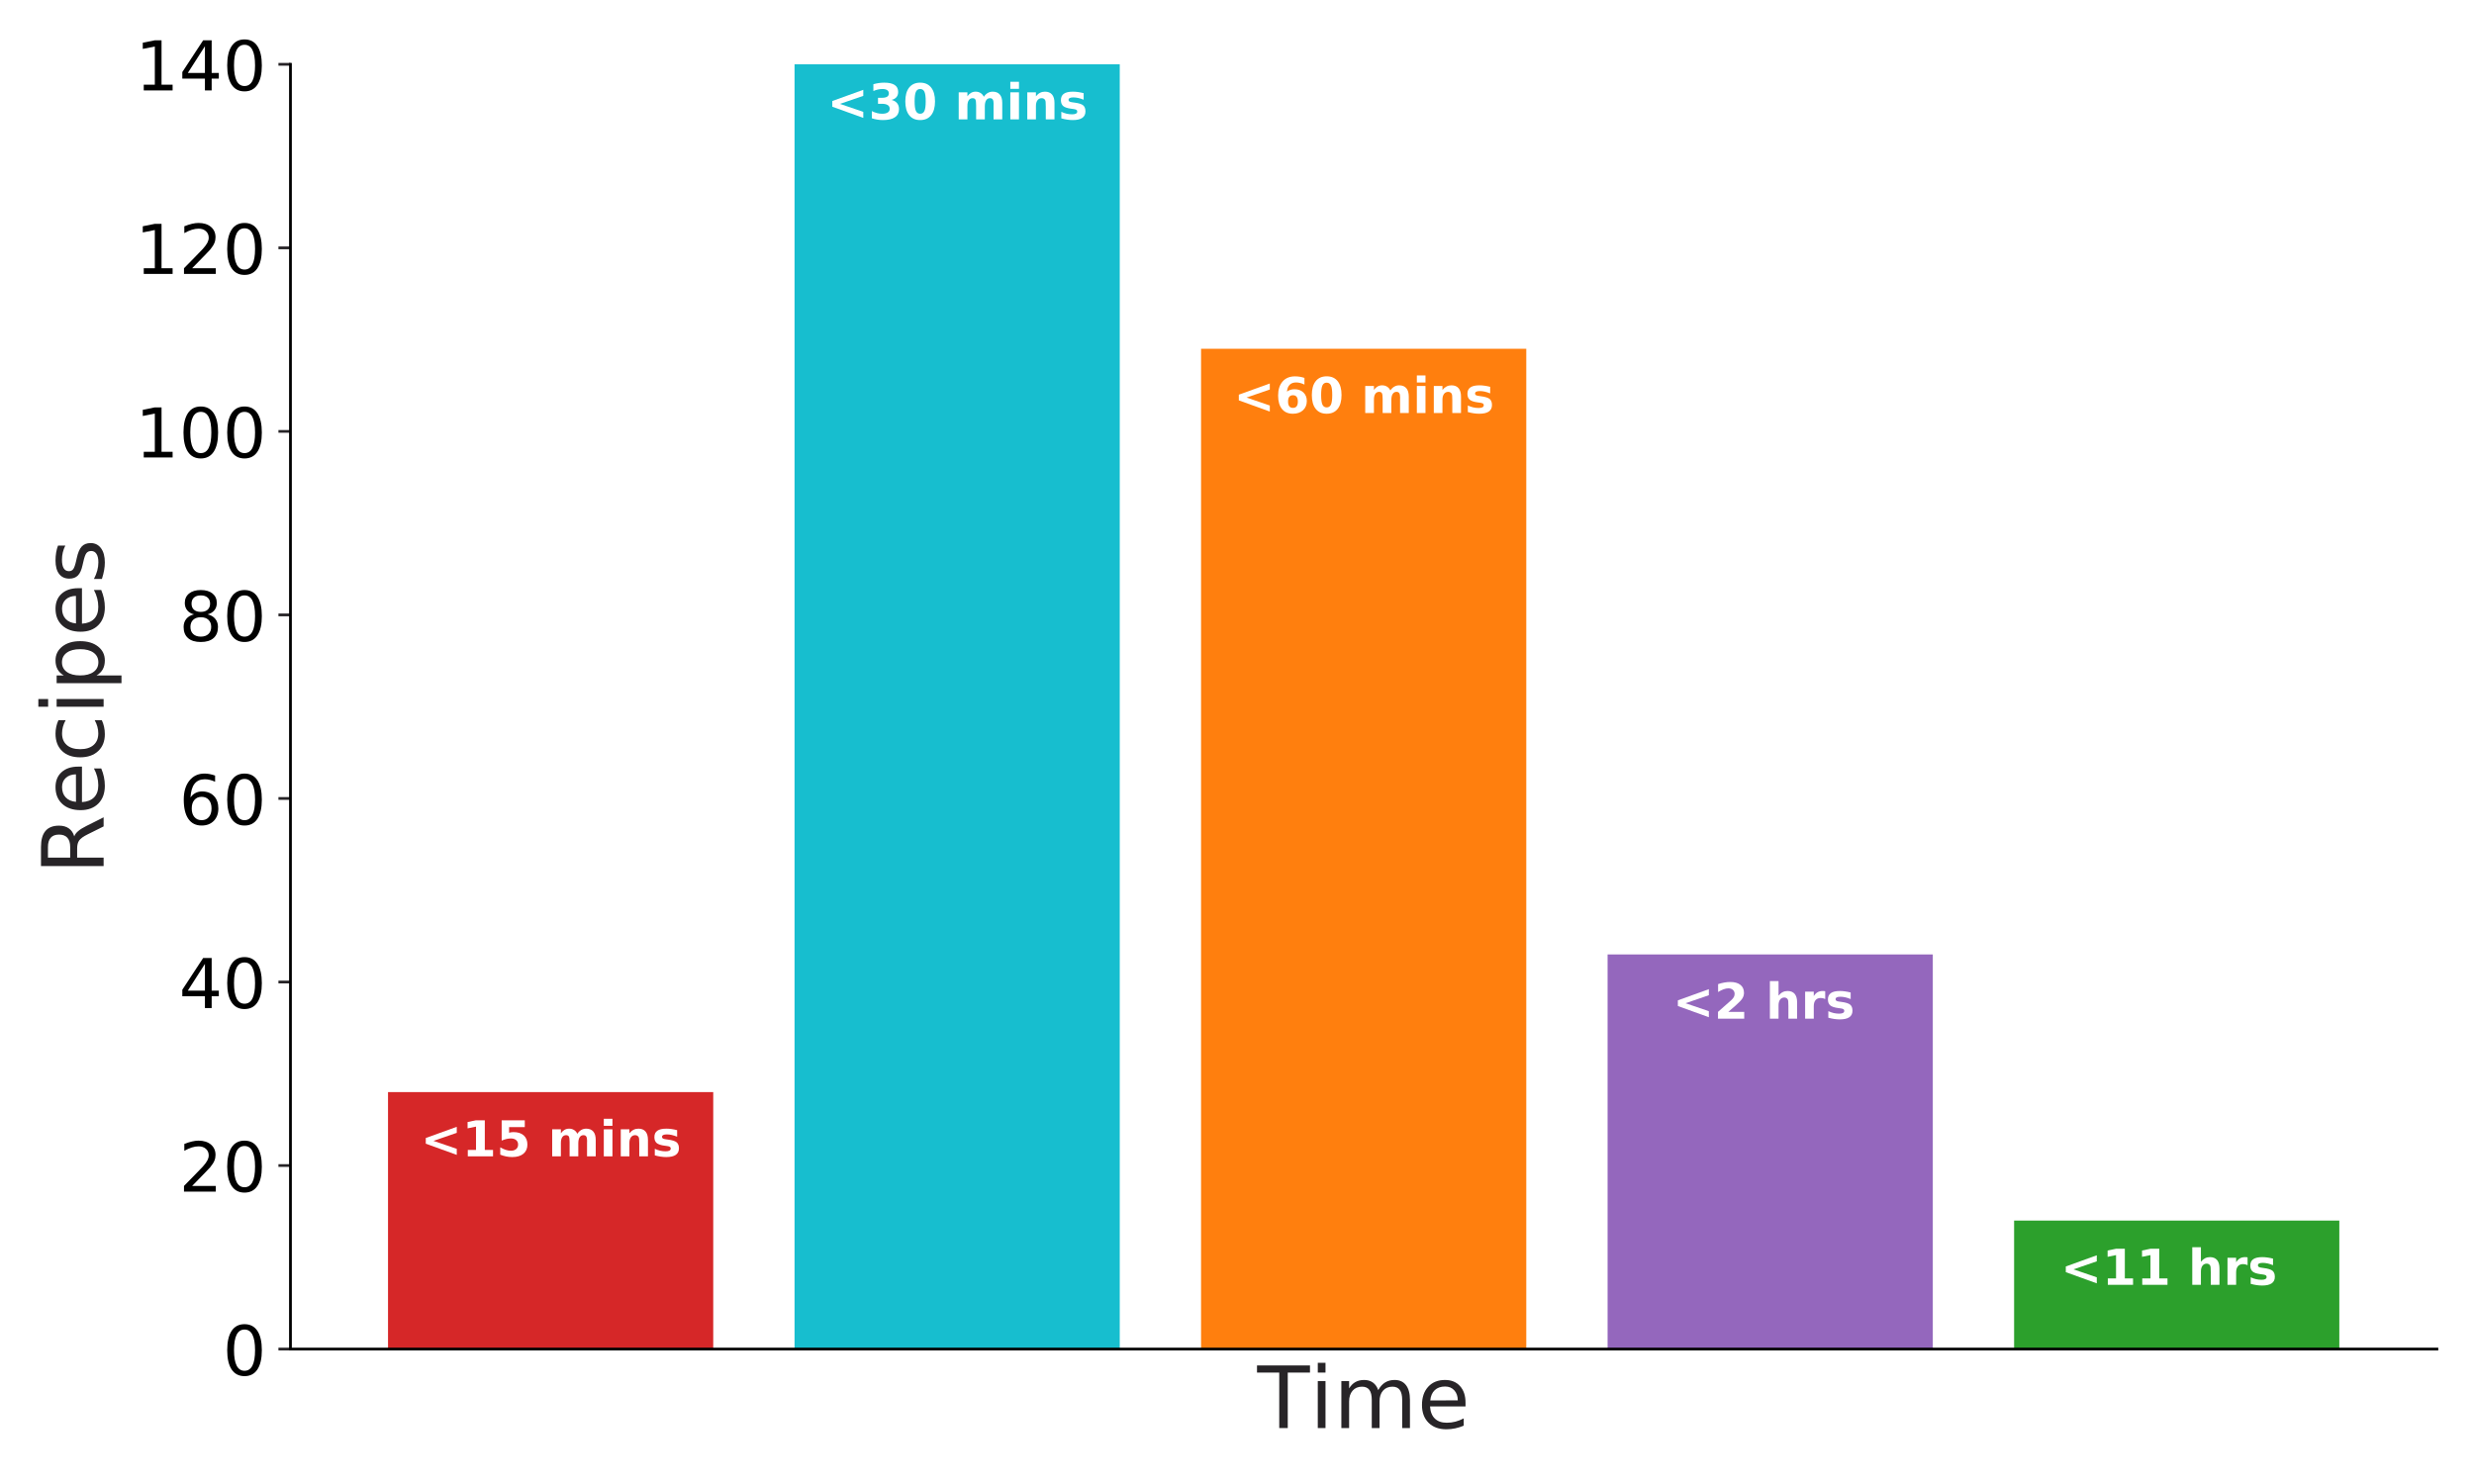
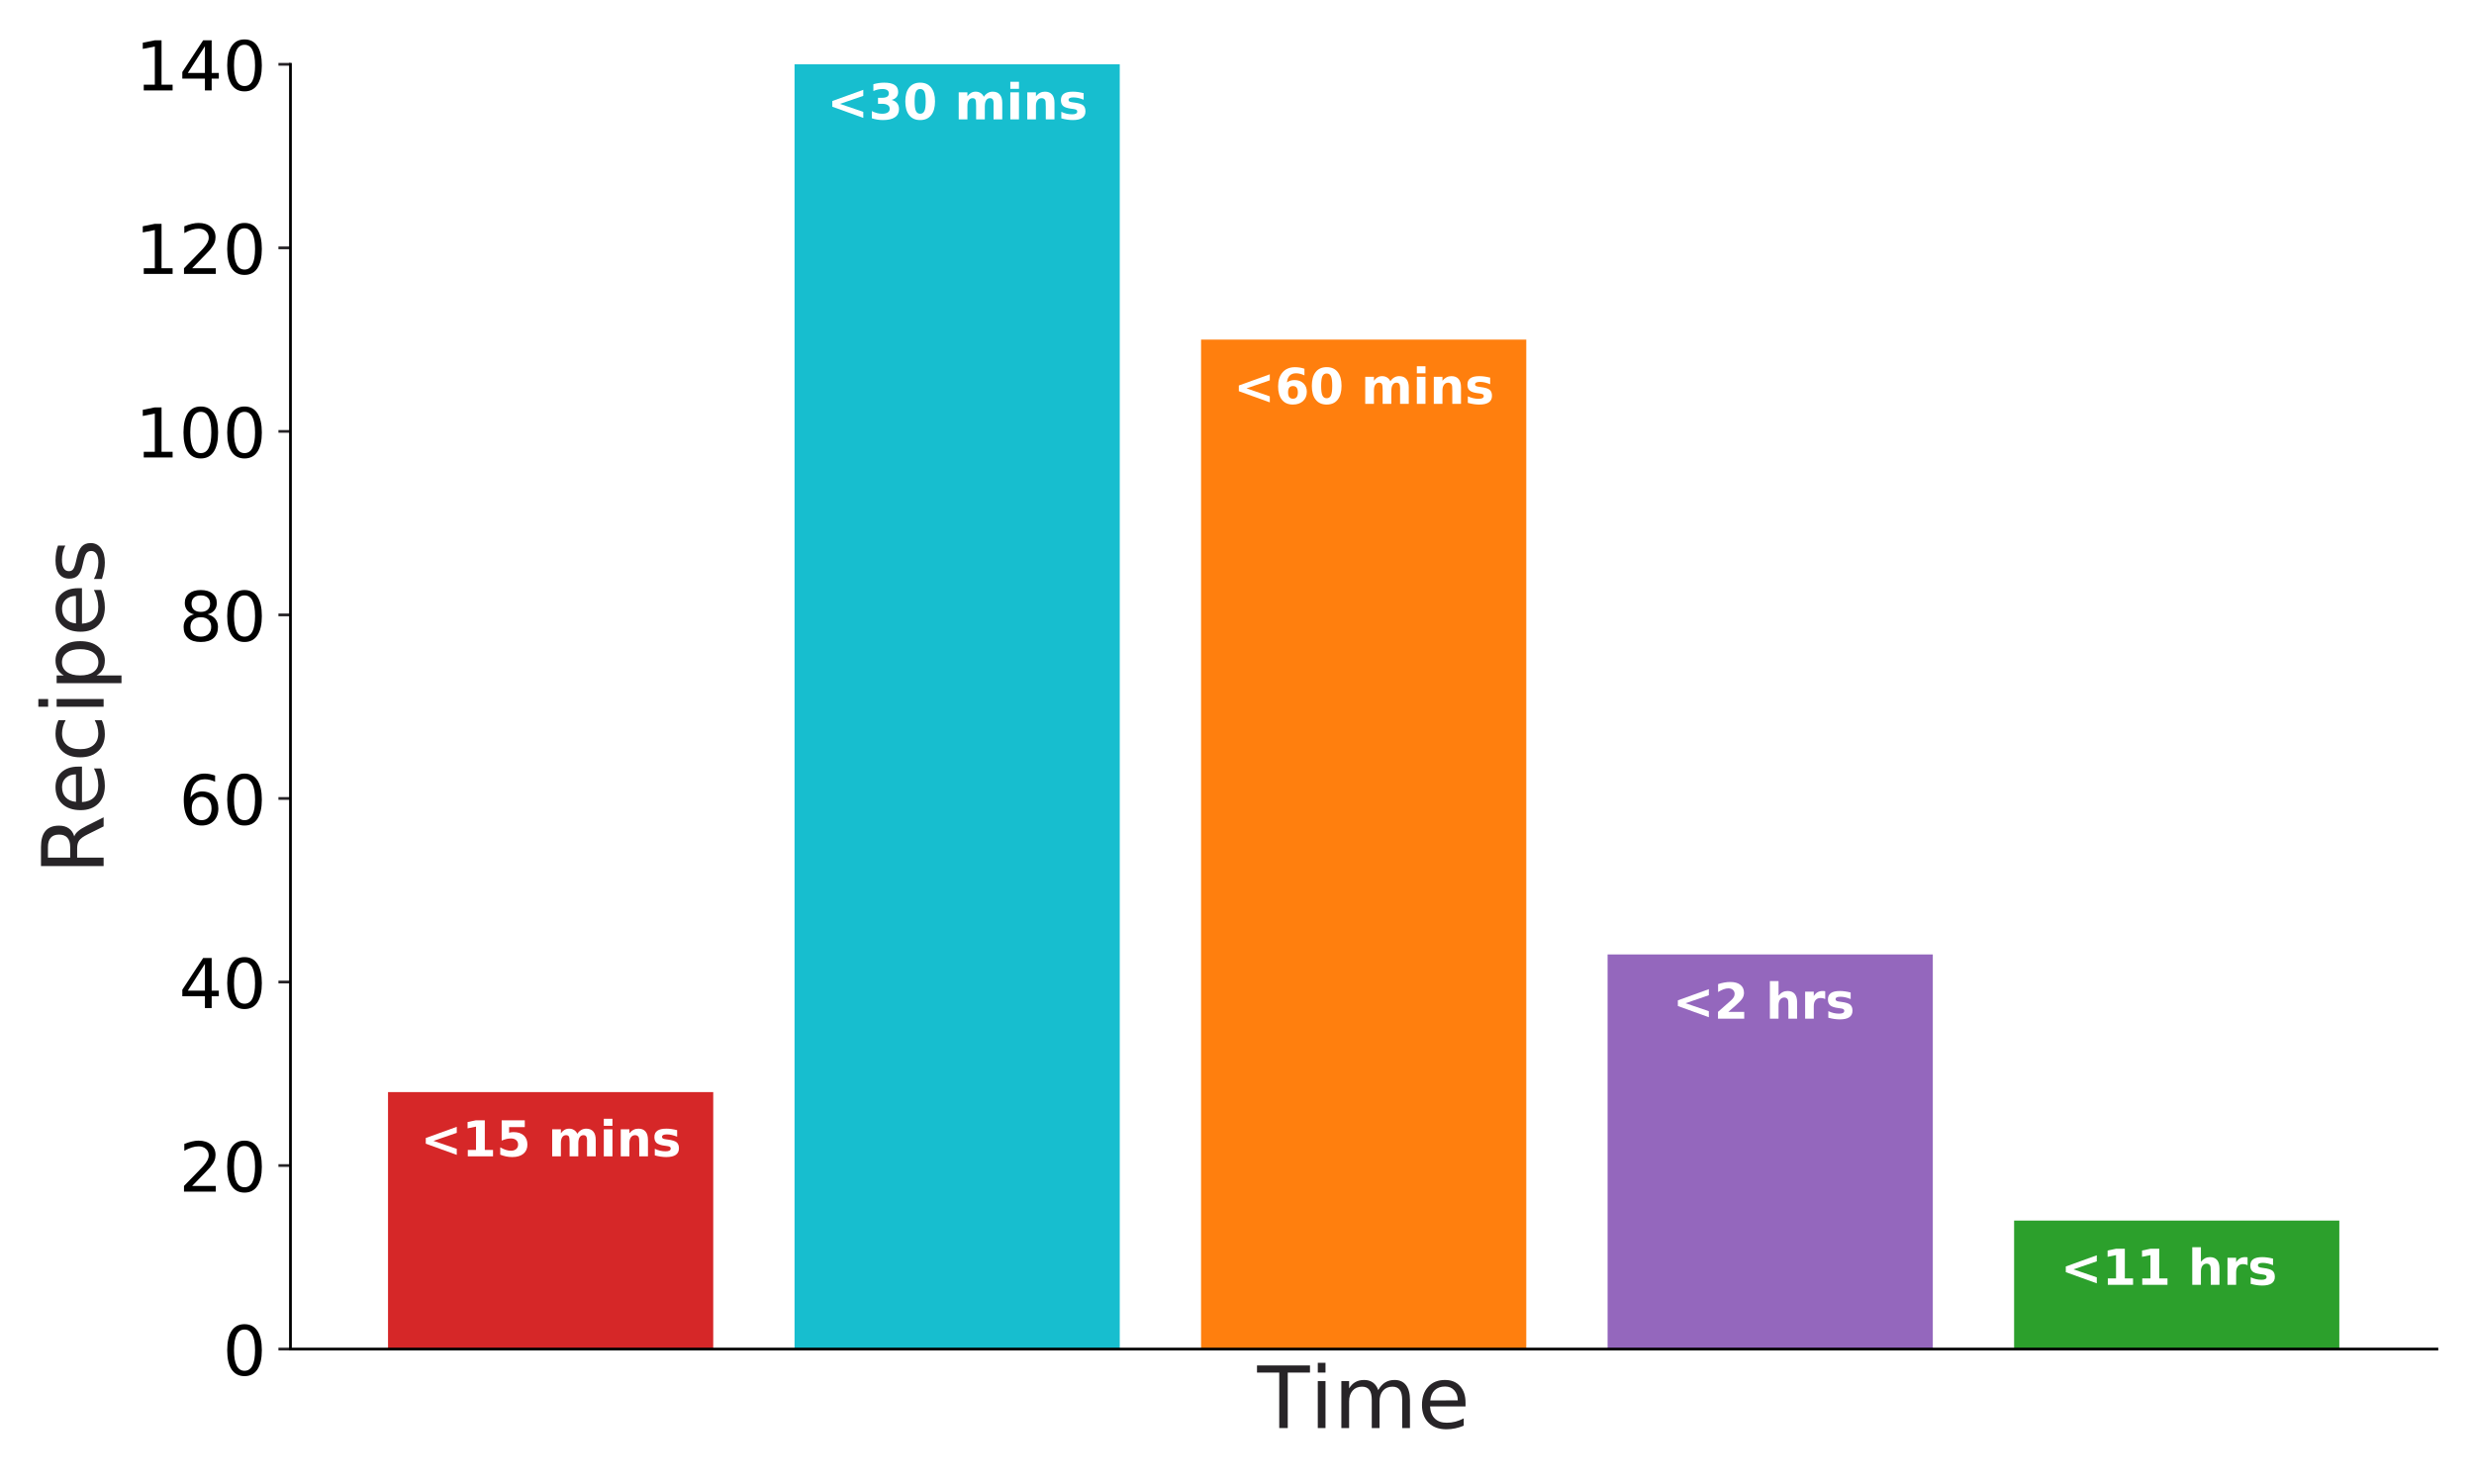
<svg xmlns="http://www.w3.org/2000/svg" xmlns:xlink="http://www.w3.org/1999/xlink" height="432pt" version="1.1" viewBox="0 0 720 432" width="720pt">
  <defs>
    <style type="text/css">
*{stroke-linecap:butt;stroke-linejoin:round;white-space:pre;}
  </style>
  </defs>
  <g id="figure_1">
    <g id="patch_1">
      <path d="M 0 432  L 720 432  L 720 0  L 0 0  z " style="fill:#ffffff;" />
    </g>
    <g id="axes_1">
      <g id="patch_2">
        <path d="M 84.53 392.72  L 709.2 392.72  L 709.2 18.72  L 84.53 18.72  z " style="fill:#ffffff;" />
      </g>
      <g id="patch_3">
-         <path clip-path="url(#p303e8e3da7)" d="M 112.924 392.72  L 207.571 392.72  L 207.571 317.92  L 112.924 317.92  z " style="fill:#d62728;" />
+         <path clip-path="url(#pb837b710f1)" d="M 112.924 392.72  L 207.571 392.72  L 207.571 317.92  L 112.924 317.92  z " style="fill:#d62728;" />
      </g>
      <g id="patch_4">
-         <path clip-path="url(#p303e8e3da7)" d="M 231.233 392.72  L 325.88 392.72  L 325.88 16.049  L 231.233 16.049  z " style="fill:#17becf;" />
+         <path clip-path="url(#pb837b710f1)" d="M 231.233 392.72  L 325.88 392.72  L 325.88 16.049  L 231.233 16.049  z " style="fill:#17becf;" />
      </g>
      <g id="patch_5">
-         <path clip-path="url(#p303e8e3da7)" d="M 349.542 392.72  L 444.188 392.72  L 444.188 101.534  L 349.542 101.534  z " style="fill:#ff7f0e;" />
+         <path clip-path="url(#pb837b710f1)" d="M 349.542 392.72  L 444.188 392.72  L 444.188 98.863  L 349.542 98.863  z " style="fill:#ff7f0e;" />
      </g>
      <g id="patch_6">
-         <path clip-path="url(#p303e8e3da7)" d="M 467.85 392.72  L 562.497 392.72  L 562.497 277.849  L 467.85 277.849  z " style="fill:#9467bd;" />
+         <path clip-path="url(#pb837b710f1)" d="M 467.85 392.72  L 562.497 392.72  L 562.497 277.849  L 467.85 277.849  z " style="fill:#9467bd;" />
      </g>
      <g id="patch_7">
-         <path clip-path="url(#p303e8e3da7)" d="M 586.159 392.72  L 680.806 392.72  L 680.806 355.32  L 586.159 355.32  z " style="fill:#2ca02c;" />
+         <path clip-path="url(#pb837b710f1)" d="M 586.159 392.72  L 680.806 392.72  L 680.806 355.32  L 586.159 355.32  z " style="fill:#2ca02c;" />
      </g>
      <g id="matplotlib.axis_1">
        <g id="text_1">
          <defs>
            <path d="M -0.297 72.906  L 61.375 72.906  L 61.375 64.594  L 35.5 64.594  L 35.5 0  L 25.594 0  L 25.594 64.594  L -0.297 64.594  z " id="DejaVuSans-84" />
            <path d="M 9.422 54.688  L 18.406 54.688  L 18.406 0  L 9.422 0  z M 9.422 75.984  L 18.406 75.984  L 18.406 64.594  L 9.422 64.594  z " id="DejaVuSans-105" />
            <path d="M 52 44.188  Q 55.375 50.25 60.062 53.125  Q 64.75 56 71.094 56  Q 79.641 56 84.281 50.016  Q 88.922 44.047 88.922 33.016  L 88.922 0  L 79.891 0  L 79.891 32.719  Q 79.891 40.578 77.094 44.375  Q 74.312 48.188 68.609 48.188  Q 61.625 48.188 57.562 43.547  Q 53.516 38.922 53.516 30.906  L 53.516 0  L 44.484 0  L 44.484 32.719  Q 44.484 40.625 41.703 44.406  Q 38.922 48.188 33.109 48.188  Q 26.219 48.188 22.156 43.531  Q 18.109 38.875 18.109 30.906  L 18.109 0  L 9.078 0  L 9.078 54.688  L 18.109 54.688  L 18.109 46.188  Q 21.188 51.219 25.484 53.609  Q 29.781 56 35.688 56  Q 41.656 56 45.828 52.969  Q 50 49.953 52 44.188  z " id="DejaVuSans-109" />
            <path d="M 56.203 29.594  L 56.203 25.203  L 14.891 25.203  Q 15.484 15.922 20.484 11.062  Q 25.484 6.203 34.422 6.203  Q 39.594 6.203 44.453 7.469  Q 49.312 8.734 54.109 11.281  L 54.109 2.781  Q 49.266 0.734 44.188 -0.344  Q 39.109 -1.422 33.891 -1.422  Q 20.797 -1.422 13.156 6.188  Q 5.516 13.812 5.516 26.812  Q 5.516 40.234 12.766 48.109  Q 20.016 56 32.328 56  Q 43.359 56 49.781 48.891  Q 56.203 41.797 56.203 29.594  z M 47.219 32.234  Q 47.125 39.594 43.094 43.984  Q 39.062 48.391 32.422 48.391  Q 24.906 48.391 20.391 44.141  Q 15.875 39.891 15.188 32.172  z " id="DejaVuSans-101" />
          </defs>
          <g style="fill:#272427;" transform="translate(365.8963 415.7161)scale(0.25 -0.25)">
            <use xlink:href="#DejaVuSans-84" />
            <use x="61.037" xlink:href="#DejaVuSans-105" />
            <use x="88.82" xlink:href="#DejaVuSans-109" />
            <use x="186.232" xlink:href="#DejaVuSans-101" />
          </g>
        </g>
      </g>
      <g id="matplotlib.axis_2">
        <g id="ytick_1">
          <g id="line2d_1">
            <defs>
-               <path d="M 0 0  L -3.5 0  " id="mea160c3fd2" style="stroke:#272427;stroke-width:0.8;" />
-             </defs>
-             <g>
-               <use style="fill:#272427;stroke:#272427;stroke-width:0.8;" x="84.53" xlink:href="#mea160c3fd2" y="392.72" />
+               <path d="M 0 0  L -3.5 0  " id="m3a17b16cb3" style="stroke:#272427;stroke-width:0.8;" />
+             </defs>
+             <g>
+               <use style="fill:#272427;stroke:#272427;stroke-width:0.8;" x="84.53" xlink:href="#m3a17b16cb3" y="392.72" />
            </g>
          </g>
          <g id="text_2">
            <defs>
              <path d="M 31.781 66.406  Q 24.172 66.406 20.328 58.906  Q 16.5 51.422 16.5 36.375  Q 16.5 21.391 20.328 13.891  Q 24.172 6.391 31.781 6.391  Q 39.453 6.391 43.281 13.891  Q 47.125 21.391 47.125 36.375  Q 47.125 51.422 43.281 58.906  Q 39.453 66.406 31.781 66.406  z M 31.781 74.219  Q 44.047 74.219 50.516 64.516  Q 56.984 54.828 56.984 36.375  Q 56.984 17.969 50.516 8.266  Q 44.047 -1.422 31.781 -1.422  Q 19.531 -1.422 13.062 8.266  Q 6.594 17.969 6.594 36.375  Q 6.594 54.828 13.062 64.516  Q 19.531 74.219 31.781 74.219  z " id="DejaVuSans-48" />
            </defs>
            <g transform="translate(64.805 400.3184)scale(0.2 -0.2)">
              <use xlink:href="#DejaVuSans-48" />
            </g>
          </g>
        </g>
        <g id="ytick_2">
          <g id="line2d_2">
            <g>
-               <use style="fill:#272427;stroke:#272427;stroke-width:0.8;" x="84.53" xlink:href="#mea160c3fd2" y="339.291" />
+               <use style="fill:#272427;stroke:#272427;stroke-width:0.8;" x="84.53" xlink:href="#m3a17b16cb3" y="339.291" />
            </g>
          </g>
          <g id="text_3">
            <defs>
              <path d="M 19.188 8.297  L 53.609 8.297  L 53.609 0  L 7.328 0  L 7.328 8.297  Q 12.938 14.109 22.625 23.891  Q 32.328 33.688 34.812 36.531  Q 39.547 41.844 41.422 45.531  Q 43.312 49.219 43.312 52.781  Q 43.312 58.594 39.234 62.25  Q 35.156 65.922 28.609 65.922  Q 23.969 65.922 18.812 64.312  Q 13.672 62.703 7.812 59.422  L 7.812 69.391  Q 13.766 71.781 18.938 73  Q 24.125 74.219 28.422 74.219  Q 39.75 74.219 46.484 68.547  Q 53.219 62.891 53.219 53.422  Q 53.219 48.922 51.531 44.891  Q 49.859 40.875 45.406 35.406  Q 44.188 33.984 37.641 27.219  Q 31.109 20.453 19.188 8.297  z " id="DejaVuSans-50" />
            </defs>
            <g transform="translate(52.08 346.8899)scale(0.2 -0.2)">
              <use xlink:href="#DejaVuSans-50" />
              <use x="63.623" xlink:href="#DejaVuSans-48" />
            </g>
          </g>
        </g>
        <g id="ytick_3">
          <g id="line2d_3">
            <g>
-               <use style="fill:#272427;stroke:#272427;stroke-width:0.8;" x="84.53" xlink:href="#mea160c3fd2" y="285.863" />
+               <use style="fill:#272427;stroke:#272427;stroke-width:0.8;" x="84.53" xlink:href="#m3a17b16cb3" y="285.863" />
            </g>
          </g>
          <g id="text_4">
            <defs>
              <path d="M 37.797 64.312  L 12.891 25.391  L 37.797 25.391  z M 35.203 72.906  L 47.609 72.906  L 47.609 25.391  L 58.016 25.391  L 58.016 17.188  L 47.609 17.188  L 47.609 0  L 37.797 0  L 37.797 17.188  L 4.891 17.188  L 4.891 26.703  z " id="DejaVuSans-52" />
            </defs>
            <g transform="translate(52.08 293.4613)scale(0.2 -0.2)">
              <use xlink:href="#DejaVuSans-52" />
              <use x="63.623" xlink:href="#DejaVuSans-48" />
            </g>
          </g>
        </g>
        <g id="ytick_4">
          <g id="line2d_4">
            <g>
-               <use style="fill:#272427;stroke:#272427;stroke-width:0.8;" x="84.53" xlink:href="#mea160c3fd2" y="232.434" />
+               <use style="fill:#272427;stroke:#272427;stroke-width:0.8;" x="84.53" xlink:href="#m3a17b16cb3" y="232.434" />
            </g>
          </g>
          <g id="text_5">
            <defs>
              <path d="M 33.016 40.375  Q 26.375 40.375 22.484 35.828  Q 18.609 31.297 18.609 23.391  Q 18.609 15.531 22.484 10.953  Q 26.375 6.391 33.016 6.391  Q 39.656 6.391 43.531 10.953  Q 47.406 15.531 47.406 23.391  Q 47.406 31.297 43.531 35.828  Q 39.656 40.375 33.016 40.375  z M 52.594 71.297  L 52.594 62.312  Q 48.875 64.062 45.094 64.984  Q 41.312 65.922 37.594 65.922  Q 27.828 65.922 22.672 59.328  Q 17.531 52.734 16.797 39.406  Q 19.672 43.656 24.016 45.922  Q 28.375 48.188 33.594 48.188  Q 44.578 48.188 50.953 41.516  Q 57.328 34.859 57.328 23.391  Q 57.328 12.156 50.688 5.359  Q 44.047 -1.422 33.016 -1.422  Q 20.359 -1.422 13.672 8.266  Q 6.984 17.969 6.984 36.375  Q 6.984 53.656 15.188 63.938  Q 23.391 74.219 37.203 74.219  Q 40.922 74.219 44.703 73.484  Q 48.484 72.75 52.594 71.297  z " id="DejaVuSans-54" />
            </defs>
            <g transform="translate(52.08 240.0327)scale(0.2 -0.2)">
              <use xlink:href="#DejaVuSans-54" />
              <use x="63.623" xlink:href="#DejaVuSans-48" />
            </g>
          </g>
        </g>
        <g id="ytick_5">
          <g id="line2d_5">
            <g>
-               <use style="fill:#272427;stroke:#272427;stroke-width:0.8;" x="84.53" xlink:href="#mea160c3fd2" y="179.006" />
+               <use style="fill:#272427;stroke:#272427;stroke-width:0.8;" x="84.53" xlink:href="#m3a17b16cb3" y="179.006" />
            </g>
          </g>
          <g id="text_6">
            <defs>
              <path d="M 31.781 34.625  Q 24.75 34.625 20.719 30.859  Q 16.703 27.094 16.703 20.516  Q 16.703 13.922 20.719 10.156  Q 24.75 6.391 31.781 6.391  Q 38.812 6.391 42.859 10.172  Q 46.922 13.969 46.922 20.516  Q 46.922 27.094 42.891 30.859  Q 38.875 34.625 31.781 34.625  z M 21.922 38.812  Q 15.578 40.375 12.031 44.719  Q 8.5 49.078 8.5 55.328  Q 8.5 64.062 14.719 69.141  Q 20.953 74.219 31.781 74.219  Q 42.672 74.219 48.875 69.141  Q 55.078 64.062 55.078 55.328  Q 55.078 49.078 51.531 44.719  Q 48 40.375 41.703 38.812  Q 48.828 37.156 52.797 32.312  Q 56.781 27.484 56.781 20.516  Q 56.781 9.906 50.312 4.234  Q 43.844 -1.422 31.781 -1.422  Q 19.734 -1.422 13.25 4.234  Q 6.781 9.906 6.781 20.516  Q 6.781 27.484 10.781 32.312  Q 14.797 37.156 21.922 38.812  z M 18.312 54.391  Q 18.312 48.734 21.844 45.562  Q 25.391 42.391 31.781 42.391  Q 38.141 42.391 41.719 45.562  Q 45.312 48.734 45.312 54.391  Q 45.312 60.062 41.719 63.234  Q 38.141 66.406 31.781 66.406  Q 25.391 66.406 21.844 63.234  Q 18.312 60.062 18.312 54.391  z " id="DejaVuSans-56" />
            </defs>
            <g transform="translate(52.08 186.6042)scale(0.2 -0.2)">
              <use xlink:href="#DejaVuSans-56" />
              <use x="63.623" xlink:href="#DejaVuSans-48" />
            </g>
          </g>
        </g>
        <g id="ytick_6">
          <g id="line2d_6">
            <g>
-               <use style="fill:#272427;stroke:#272427;stroke-width:0.8;" x="84.53" xlink:href="#mea160c3fd2" y="125.577" />
+               <use style="fill:#272427;stroke:#272427;stroke-width:0.8;" x="84.53" xlink:href="#m3a17b16cb3" y="125.577" />
            </g>
          </g>
          <g id="text_7">
            <defs>
              <path d="M 12.406 8.297  L 28.516 8.297  L 28.516 63.922  L 10.984 60.406  L 10.984 69.391  L 28.422 72.906  L 38.281 72.906  L 38.281 8.297  L 54.391 8.297  L 54.391 0  L 12.406 0  z " id="DejaVuSans-49" />
            </defs>
            <g transform="translate(39.355 133.1756)scale(0.2 -0.2)">
              <use xlink:href="#DejaVuSans-49" />
              <use x="63.623" xlink:href="#DejaVuSans-48" />
              <use x="127.246" xlink:href="#DejaVuSans-48" />
            </g>
          </g>
        </g>
        <g id="ytick_7">
          <g id="line2d_7">
            <g>
-               <use style="fill:#272427;stroke:#272427;stroke-width:0.8;" x="84.53" xlink:href="#mea160c3fd2" y="72.149" />
+               <use style="fill:#272427;stroke:#272427;stroke-width:0.8;" x="84.53" xlink:href="#m3a17b16cb3" y="72.149" />
            </g>
          </g>
          <g id="text_8">
            <g transform="translate(39.355 79.74701)scale(0.2 -0.2)">
              <use xlink:href="#DejaVuSans-49" />
              <use x="63.623" xlink:href="#DejaVuSans-50" />
              <use x="127.246" xlink:href="#DejaVuSans-48" />
            </g>
          </g>
        </g>
        <g id="ytick_8">
          <g id="line2d_8">
            <g>
-               <use style="fill:#272427;stroke:#272427;stroke-width:0.8;" x="84.53" xlink:href="#mea160c3fd2" y="18.72" />
+               <use style="fill:#272427;stroke:#272427;stroke-width:0.8;" x="84.53" xlink:href="#m3a17b16cb3" y="18.72" />
            </g>
          </g>
          <g id="text_9">
            <g transform="translate(39.355 26.31844)scale(0.2 -0.2)">
              <use xlink:href="#DejaVuSans-49" />
              <use x="63.623" xlink:href="#DejaVuSans-52" />
              <use x="127.246" xlink:href="#DejaVuSans-48" />
            </g>
          </g>
        </g>
        <g id="text_10">
          <defs>
            <path d="M 44.391 34.188  Q 47.562 33.109 50.562 29.594  Q 53.562 26.078 56.594 19.922  L 66.609 0  L 56 0  L 46.688 18.703  Q 43.062 26.031 39.672 28.422  Q 36.281 30.812 30.422 30.812  L 19.672 30.812  L 19.672 0  L 9.812 0  L 9.812 72.906  L 32.078 72.906  Q 44.578 72.906 50.734 67.672  Q 56.891 62.453 56.891 51.906  Q 56.891 45.016 53.688 40.469  Q 50.484 35.938 44.391 34.188  z M 19.672 64.797  L 19.672 38.922  L 32.078 38.922  Q 39.203 38.922 42.844 42.219  Q 46.484 45.516 46.484 51.906  Q 46.484 58.297 42.844 61.547  Q 39.203 64.797 32.078 64.797  z " id="DejaVuSans-82" />
            <path d="M 48.781 52.594  L 48.781 44.188  Q 44.969 46.297 41.141 47.344  Q 37.312 48.391 33.406 48.391  Q 24.656 48.391 19.812 42.844  Q 14.984 37.312 14.984 27.297  Q 14.984 17.281 19.812 11.734  Q 24.656 6.203 33.406 6.203  Q 37.312 6.203 41.141 7.25  Q 44.969 8.297 48.781 10.406  L 48.781 2.094  Q 45.016 0.344 40.984 -0.531  Q 36.969 -1.422 32.422 -1.422  Q 20.062 -1.422 12.781 6.344  Q 5.516 14.109 5.516 27.297  Q 5.516 40.672 12.859 48.328  Q 20.219 56 33.016 56  Q 37.156 56 41.109 55.141  Q 45.062 54.297 48.781 52.594  z " id="DejaVuSans-99" />
            <path d="M 18.109 8.203  L 18.109 -20.797  L 9.078 -20.797  L 9.078 54.688  L 18.109 54.688  L 18.109 46.391  Q 20.953 51.266 25.266 53.625  Q 29.594 56 35.594 56  Q 45.562 56 51.781 48.094  Q 58.016 40.188 58.016 27.297  Q 58.016 14.406 51.781 6.484  Q 45.562 -1.422 35.594 -1.422  Q 29.594 -1.422 25.266 0.953  Q 20.953 3.328 18.109 8.203  z M 48.688 27.297  Q 48.688 37.203 44.609 42.844  Q 40.531 48.484 33.406 48.484  Q 26.266 48.484 22.188 42.844  Q 18.109 37.203 18.109 27.297  Q 18.109 17.391 22.188 11.75  Q 26.266 6.109 33.406 6.109  Q 40.531 6.109 44.609 11.75  Q 48.688 17.391 48.688 27.297  z " id="DejaVuSans-112" />
            <path d="M 44.281 53.078  L 44.281 44.578  Q 40.484 46.531 36.375 47.5  Q 32.281 48.484 27.875 48.484  Q 21.188 48.484 17.844 46.438  Q 14.5 44.391 14.5 40.281  Q 14.5 37.156 16.891 35.375  Q 19.281 33.594 26.516 31.984  L 29.594 31.297  Q 39.156 29.25 43.188 25.516  Q 47.219 21.781 47.219 15.094  Q 47.219 7.469 41.188 3.016  Q 35.156 -1.422 24.609 -1.422  Q 20.219 -1.422 15.453 -0.562  Q 10.688 0.297 5.422 2  L 5.422 11.281  Q 10.406 8.688 15.234 7.391  Q 20.062 6.109 24.812 6.109  Q 31.156 6.109 34.562 8.281  Q 37.984 10.453 37.984 14.406  Q 37.984 18.062 35.516 20.016  Q 33.062 21.969 24.703 23.781  L 21.578 24.516  Q 13.234 26.266 9.516 29.906  Q 5.812 33.547 5.812 39.891  Q 5.812 47.609 11.281 51.797  Q 16.75 56 26.812 56  Q 31.781 56 36.172 55.266  Q 40.578 54.547 44.281 53.078  z " id="DejaVuSans-115" />
          </defs>
          <g style="fill:#272427;" transform="translate(30.15578 254.5735)rotate(-90)scale(0.25 -0.25)">
            <use xlink:href="#DejaVuSans-82" />
            <use x="69.42" xlink:href="#DejaVuSans-101" />
            <use x="130.943" xlink:href="#DejaVuSans-99" />
            <use x="185.924" xlink:href="#DejaVuSans-105" />
            <use x="213.707" xlink:href="#DejaVuSans-112" />
            <use x="277.184" xlink:href="#DejaVuSans-101" />
            <use x="338.707" xlink:href="#DejaVuSans-115" />
          </g>
        </g>
      </g>
      <g id="patch_8">
        <path d="M 84.53 392.72  L 84.53 18.72  " style="fill:none;stroke:#000000;stroke-linecap:square;stroke-linejoin:miter;stroke-width:0.8;" />
      </g>
      <g id="patch_9">
        <path d="M 84.53 392.72  L 709.2 392.72  " style="fill:none;stroke:#000000;stroke-linecap:square;stroke-linejoin:miter;stroke-width:0.8;" />
      </g>
      <g id="text_11">
        <defs>
          <path d="M 73.188 47.516  L 26.125 31.297  L 73.188 15.188  L 73.188 2.984  L 10.594 25.594  L 10.594 37.109  L 73.188 59.719  z " id="DejaVuSans-Bold-60" />
          <path d="M 11.719 12.984  L 28.328 12.984  L 28.328 60.109  L 11.281 56.594  L 11.281 69.391  L 28.219 72.906  L 46.094 72.906  L 46.094 12.984  L 62.703 12.984  L 62.703 0  L 11.719 0  z " id="DejaVuSans-Bold-49" />
          <path d="M 10.594 72.906  L 57.328 72.906  L 57.328 59.078  L 25.594 59.078  L 25.594 47.797  Q 27.734 48.391 29.906 48.703  Q 32.078 49.031 34.422 49.031  Q 47.75 49.031 55.172 42.359  Q 62.594 35.688 62.594 23.781  Q 62.594 11.969 54.516 5.266  Q 46.438 -1.422 32.078 -1.422  Q 25.875 -1.422 19.797 -0.219  Q 13.719 0.984 7.719 3.422  L 7.719 18.219  Q 13.672 14.797 19.016 13.078  Q 24.359 11.375 29.109 11.375  Q 35.938 11.375 39.859 14.719  Q 43.797 18.062 43.797 23.781  Q 43.797 29.547 39.859 32.859  Q 35.938 36.188 29.109 36.188  Q 25.047 36.188 20.453 35.125  Q 15.875 34.078 10.594 31.891  z " id="DejaVuSans-Bold-53" />
          <path id="DejaVuSans-Bold-32" />
          <path d="M 59.078 45.609  Q 62.406 50.688 66.969 53.344  Q 71.531 56 77 56  Q 86.422 56 91.359 50.188  Q 96.297 44.391 96.297 33.297  L 96.297 0  L 78.719 0  L 78.719 28.516  Q 78.766 29.156 78.781 29.828  Q 78.812 30.516 78.812 31.781  Q 78.812 37.594 77.094 40.203  Q 75.391 42.828 71.578 42.828  Q 66.609 42.828 63.891 38.719  Q 61.188 34.625 61.078 26.859  L 61.078 0  L 43.5 0  L 43.5 28.516  Q 43.5 37.594 41.938 40.203  Q 40.375 42.828 36.375 42.828  Q 31.344 42.828 28.609 38.703  Q 25.875 34.578 25.875 26.906  L 25.875 0  L 8.297 0  L 8.297 54.688  L 25.875 54.688  L 25.875 46.688  Q 29.109 51.312 33.281 53.656  Q 37.453 56 42.484 56  Q 48.141 56 52.484 53.266  Q 56.844 50.531 59.078 45.609  z " id="DejaVuSans-Bold-109" />
          <path d="M 8.406 54.688  L 25.875 54.688  L 25.875 0  L 8.406 0  z M 8.406 75.984  L 25.875 75.984  L 25.875 61.719  L 8.406 61.719  z " id="DejaVuSans-Bold-105" />
          <path d="M 63.375 33.297  L 63.375 0  L 45.797 0  L 45.797 5.422  L 45.797 25.484  Q 45.797 32.562 45.484 35.25  Q 45.172 37.938 44.391 39.203  Q 43.359 40.922 41.594 41.875  Q 39.844 42.828 37.594 42.828  Q 32.125 42.828 29 38.594  Q 25.875 34.375 25.875 26.906  L 25.875 0  L 8.406 0  L 8.406 54.688  L 25.875 54.688  L 25.875 46.688  Q 29.828 51.469 34.266 53.734  Q 38.719 56 44.094 56  Q 53.562 56 58.469 50.188  Q 63.375 44.391 63.375 33.297  z " id="DejaVuSans-Bold-110" />
          <path d="M 51.125 52.984  L 51.125 39.703  Q 45.516 42.047 40.281 43.219  Q 35.062 44.391 30.422 44.391  Q 25.438 44.391 23.016 43.141  Q 20.609 41.891 20.609 39.312  Q 20.609 37.203 22.438 36.078  Q 24.266 34.969 29 34.422  L 32.078 33.984  Q 45.516 32.281 50.141 28.375  Q 54.781 24.469 54.781 16.109  Q 54.781 7.375 48.328 2.969  Q 41.891 -1.422 29.109 -1.422  Q 23.688 -1.422 17.891 -0.562  Q 12.109 0.297 6 2  L 6 15.281  Q 11.234 12.75 16.719 11.469  Q 22.219 10.203 27.875 10.203  Q 33.016 10.203 35.594 11.609  Q 38.188 13.031 38.188 15.828  Q 38.188 18.172 36.406 19.312  Q 34.625 20.453 29.297 21.094  L 26.219 21.484  Q 14.547 22.953 9.859 26.906  Q 5.172 30.859 5.172 38.922  Q 5.172 47.609 11.125 51.797  Q 17.094 56 29.391 56  Q 34.234 56 39.547 55.266  Q 44.875 54.547 51.125 52.984  z " id="DejaVuSans-Bold-115" />
        </defs>
        <g style="fill:#ffffff;" transform="translate(122.3888 336.62)scale(0.144 -0.144)">
          <use xlink:href="#DejaVuSans-Bold-60" />
          <use x="83.789" xlink:href="#DejaVuSans-Bold-49" />
          <use x="153.369" xlink:href="#DejaVuSans-Bold-53" />
          <use x="222.949" xlink:href="#DejaVuSans-Bold-32" />
          <use x="257.764" xlink:href="#DejaVuSans-Bold-109" />
          <use x="361.963" xlink:href="#DejaVuSans-Bold-105" />
          <use x="396.24" xlink:href="#DejaVuSans-Bold-110" />
          <use x="467.432" xlink:href="#DejaVuSans-Bold-115" />
        </g>
      </g>
      <g id="text_12">
        <defs>
          <path d="M 46.578 39.312  Q 53.953 37.406 57.781 32.688  Q 61.625 27.984 61.625 20.703  Q 61.625 9.859 53.312 4.219  Q 45.016 -1.422 29.109 -1.422  Q 23.484 -1.422 17.844 -0.516  Q 12.203 0.391 6.688 2.203  L 6.688 16.703  Q 11.969 14.062 17.156 12.719  Q 22.359 11.375 27.391 11.375  Q 34.859 11.375 38.844 13.953  Q 42.828 16.547 42.828 21.391  Q 42.828 26.375 38.75 28.938  Q 34.672 31.5 26.703 31.5  L 19.188 31.5  L 19.188 43.609  L 27.094 43.609  Q 34.188 43.609 37.641 45.828  Q 41.109 48.047 41.109 52.594  Q 41.109 56.781 37.734 59.078  Q 34.375 61.375 28.219 61.375  Q 23.688 61.375 19.047 60.344  Q 14.406 59.328 9.812 57.328  L 9.812 71.094  Q 15.375 72.656 20.844 73.438  Q 26.312 74.219 31.594 74.219  Q 45.797 74.219 52.844 69.547  Q 59.906 64.891 59.906 55.516  Q 59.906 49.125 56.531 45.047  Q 53.172 40.969 46.578 39.312  z " id="DejaVuSans-Bold-51" />
          <path d="M 46 36.531  Q 46 50.203 43.438 55.781  Q 40.875 61.375 34.812 61.375  Q 28.766 61.375 26.172 55.781  Q 23.578 50.203 23.578 36.531  Q 23.578 22.703 26.172 17.031  Q 28.766 11.375 34.812 11.375  Q 40.828 11.375 43.406 17.031  Q 46 22.703 46 36.531  z M 64.797 36.375  Q 64.797 18.266 56.984 8.422  Q 49.172 -1.422 34.812 -1.422  Q 20.406 -1.422 12.594 8.422  Q 4.781 18.266 4.781 36.375  Q 4.781 54.547 12.594 64.375  Q 20.406 74.219 34.812 74.219  Q 49.172 74.219 56.984 64.375  Q 64.797 54.547 64.797 36.375  z " id="DejaVuSans-Bold-48" />
        </defs>
        <g style="fill:#ffffff;" transform="translate(240.6975 34.74857)scale(0.144 -0.144)">
          <use xlink:href="#DejaVuSans-Bold-60" />
          <use x="83.789" xlink:href="#DejaVuSans-Bold-51" />
          <use x="153.369" xlink:href="#DejaVuSans-Bold-48" />
          <use x="222.949" xlink:href="#DejaVuSans-Bold-32" />
          <use x="257.764" xlink:href="#DejaVuSans-Bold-109" />
          <use x="361.963" xlink:href="#DejaVuSans-Bold-105" />
          <use x="396.24" xlink:href="#DejaVuSans-Bold-110" />
          <use x="467.432" xlink:href="#DejaVuSans-Bold-115" />
        </g>
      </g>
      <g id="text_13">
        <defs>
          <path d="M 36.188 35.984  Q 31.25 35.984 28.781 32.781  Q 26.312 29.594 26.312 23.188  Q 26.312 16.797 28.781 13.594  Q 31.25 10.406 36.188 10.406  Q 41.156 10.406 43.625 13.594  Q 46.094 16.797 46.094 23.188  Q 46.094 29.594 43.625 32.781  Q 41.156 35.984 36.188 35.984  z M 59.422 71  L 59.422 57.516  Q 54.781 59.719 50.672 60.766  Q 46.578 61.812 42.672 61.812  Q 34.281 61.812 29.594 57.141  Q 24.906 52.484 24.125 43.312  Q 27.344 45.703 31.094 46.891  Q 34.859 48.094 39.312 48.094  Q 50.484 48.094 57.344 41.547  Q 64.203 35.016 64.203 24.422  Q 64.203 12.703 56.531 5.641  Q 48.875 -1.422 35.984 -1.422  Q 21.781 -1.422 13.984 8.172  Q 6.203 17.781 6.203 35.406  Q 6.203 53.469 15.312 63.797  Q 24.422 74.125 40.281 74.125  Q 45.312 74.125 50.047 73.344  Q 54.781 72.562 59.422 71  z " id="DejaVuSans-Bold-54" />
        </defs>
-         <g style="fill:#ffffff;" transform="translate(359.0062 120.2343)scale(0.144 -0.144)">
+         <g style="fill:#ffffff;" transform="translate(359.0062 117.5629)scale(0.144 -0.144)">
          <use xlink:href="#DejaVuSans-Bold-60" />
          <use x="83.789" xlink:href="#DejaVuSans-Bold-54" />
          <use x="153.369" xlink:href="#DejaVuSans-Bold-48" />
          <use x="222.949" xlink:href="#DejaVuSans-Bold-32" />
          <use x="257.764" xlink:href="#DejaVuSans-Bold-109" />
          <use x="361.963" xlink:href="#DejaVuSans-Bold-105" />
          <use x="396.24" xlink:href="#DejaVuSans-Bold-110" />
          <use x="467.432" xlink:href="#DejaVuSans-Bold-115" />
        </g>
      </g>
      <g id="text_14">
        <defs>
          <path d="M 28.812 13.812  L 60.891 13.812  L 60.891 0  L 7.906 0  L 7.906 13.812  L 34.516 37.312  Q 38.094 40.531 39.797 43.609  Q 41.5 46.688 41.5 50  Q 41.5 55.125 38.062 58.25  Q 34.625 61.375 28.906 61.375  Q 24.516 61.375 19.281 59.5  Q 14.062 57.625 8.109 53.906  L 8.109 69.922  Q 14.453 72.016 20.656 73.109  Q 26.859 74.219 32.812 74.219  Q 45.906 74.219 53.156 68.453  Q 60.406 62.703 60.406 52.391  Q 60.406 46.438 57.328 41.281  Q 54.25 36.141 44.391 27.484  z " id="DejaVuSans-Bold-50" />
          <path d="M 63.375 33.297  L 63.375 0  L 45.797 0  L 45.797 5.422  L 45.797 25.391  Q 45.797 32.562 45.484 35.25  Q 45.172 37.938 44.391 39.203  Q 43.359 40.922 41.594 41.875  Q 39.844 42.828 37.594 42.828  Q 32.125 42.828 29 38.594  Q 25.875 34.375 25.875 26.906  L 25.875 0  L 8.406 0  L 8.406 75.984  L 25.875 75.984  L 25.875 46.688  Q 29.828 51.469 34.266 53.734  Q 38.719 56 44.094 56  Q 53.562 56 58.469 50.188  Q 63.375 44.391 63.375 33.297  z " id="DejaVuSans-Bold-104" />
          <path d="M 49.031 39.797  Q 46.734 40.875 44.453 41.375  Q 42.188 41.891 39.891 41.891  Q 33.156 41.891 29.516 37.562  Q 25.875 33.25 25.875 25.203  L 25.875 0  L 8.406 0  L 8.406 54.688  L 25.875 54.688  L 25.875 45.703  Q 29.25 51.078 33.609 53.531  Q 37.984 56 44.094 56  Q 44.969 56 45.984 55.922  Q 47.016 55.859 48.969 55.609  z " id="DejaVuSans-Bold-114" />
        </defs>
        <g style="fill:#ffffff;" transform="translate(486.7796 296.5486)scale(0.144 -0.144)">
          <use xlink:href="#DejaVuSans-Bold-60" />
          <use x="83.789" xlink:href="#DejaVuSans-Bold-50" />
          <use x="153.369" xlink:href="#DejaVuSans-Bold-32" />
          <use x="188.184" xlink:href="#DejaVuSans-Bold-104" />
          <use x="259.375" xlink:href="#DejaVuSans-Bold-114" />
          <use x="308.691" xlink:href="#DejaVuSans-Bold-115" />
        </g>
      </g>
      <g id="text_15">
        <g style="fill:#ffffff;" transform="translate(599.6799 374.02)scale(0.144 -0.144)">
          <use xlink:href="#DejaVuSans-Bold-60" />
          <use x="83.789" xlink:href="#DejaVuSans-Bold-49" />
          <use x="153.369" xlink:href="#DejaVuSans-Bold-49" />
          <use x="222.949" xlink:href="#DejaVuSans-Bold-32" />
          <use x="257.764" xlink:href="#DejaVuSans-Bold-104" />
          <use x="328.955" xlink:href="#DejaVuSans-Bold-114" />
          <use x="378.271" xlink:href="#DejaVuSans-Bold-115" />
        </g>
      </g>
    </g>
  </g>
  <defs>
-     <clipPath id="p303e8e3da7">
+     <clipPath id="pb837b710f1">
      <rect height="374" width="624.67" x="84.53" y="18.72" />
    </clipPath>
  </defs>
</svg>
